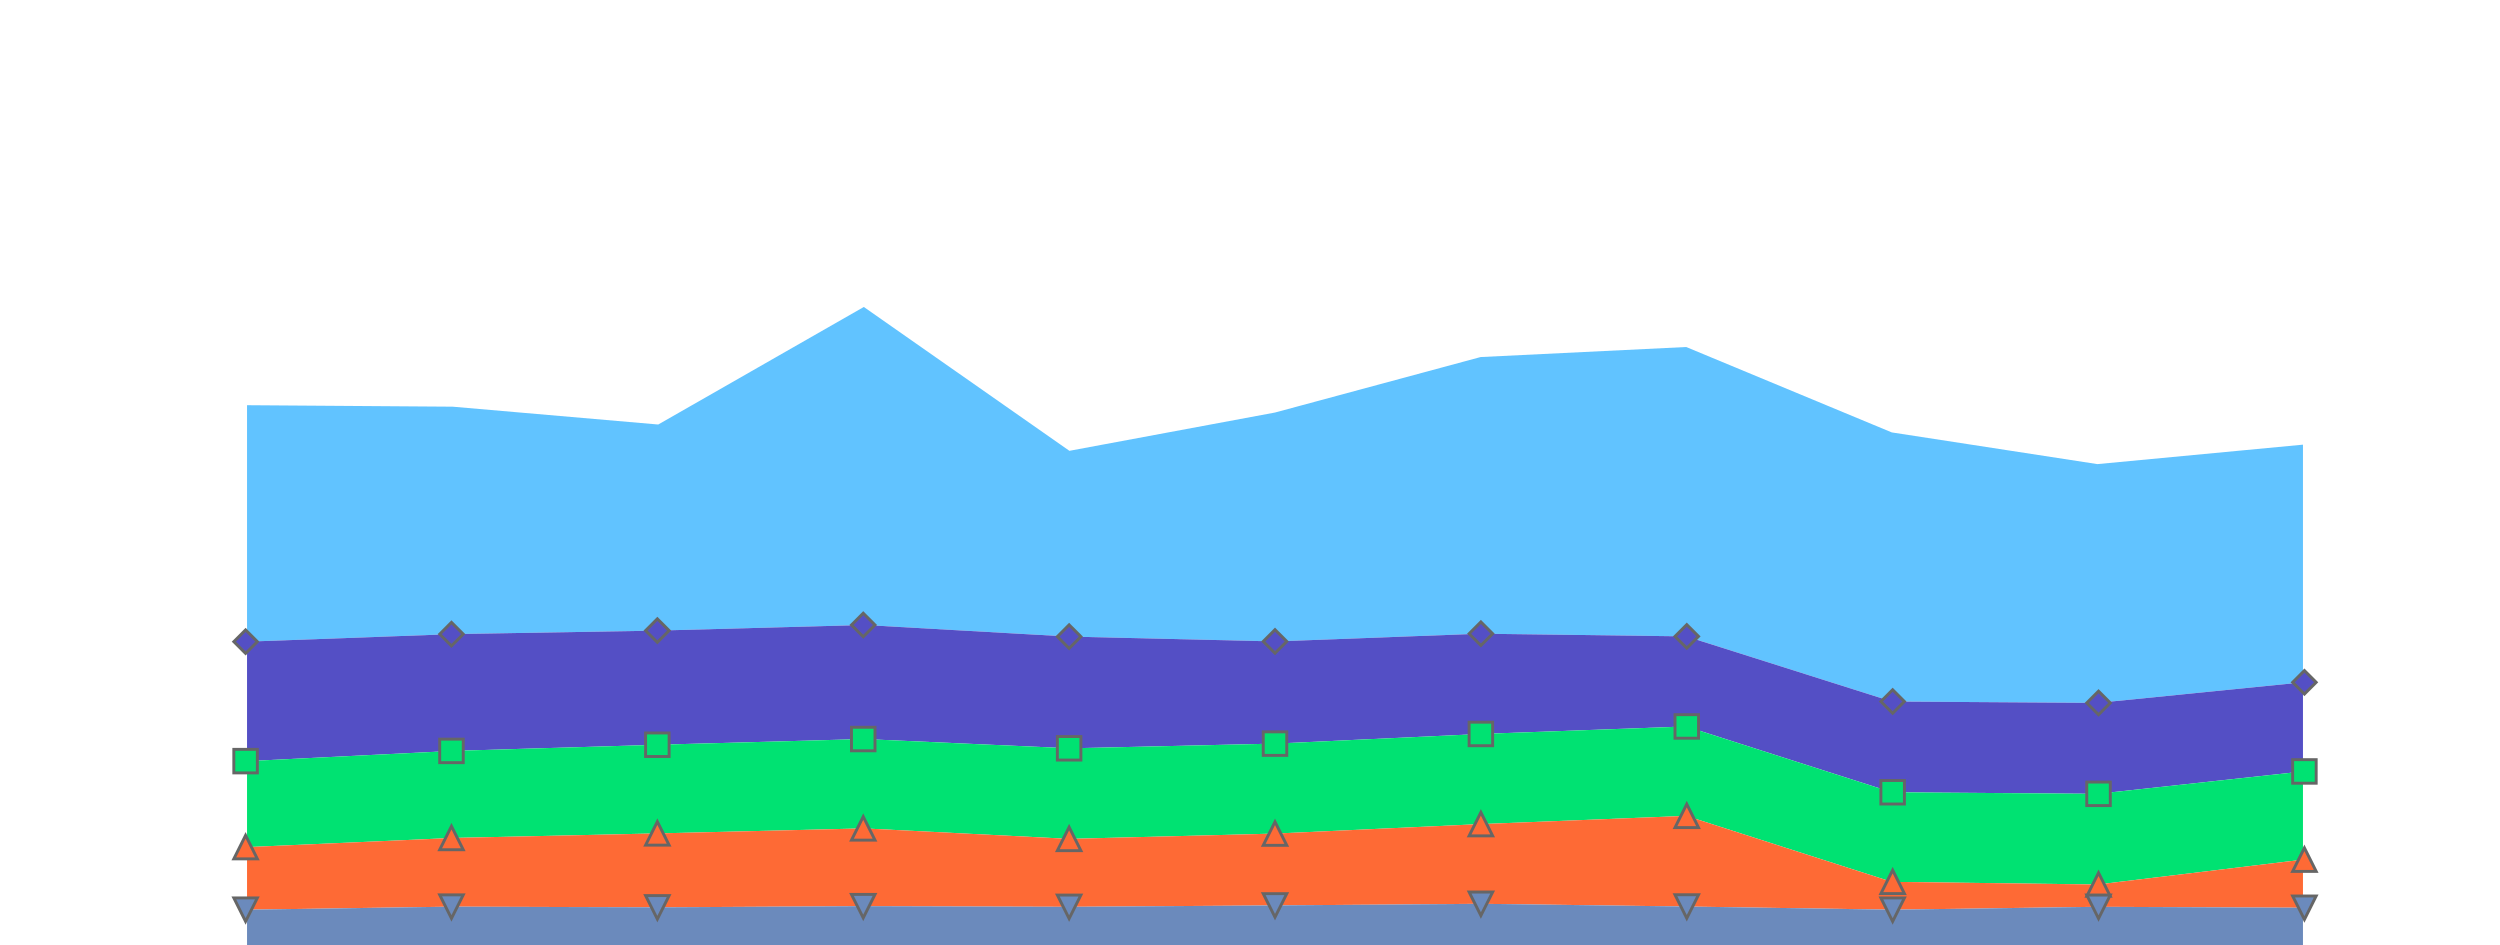
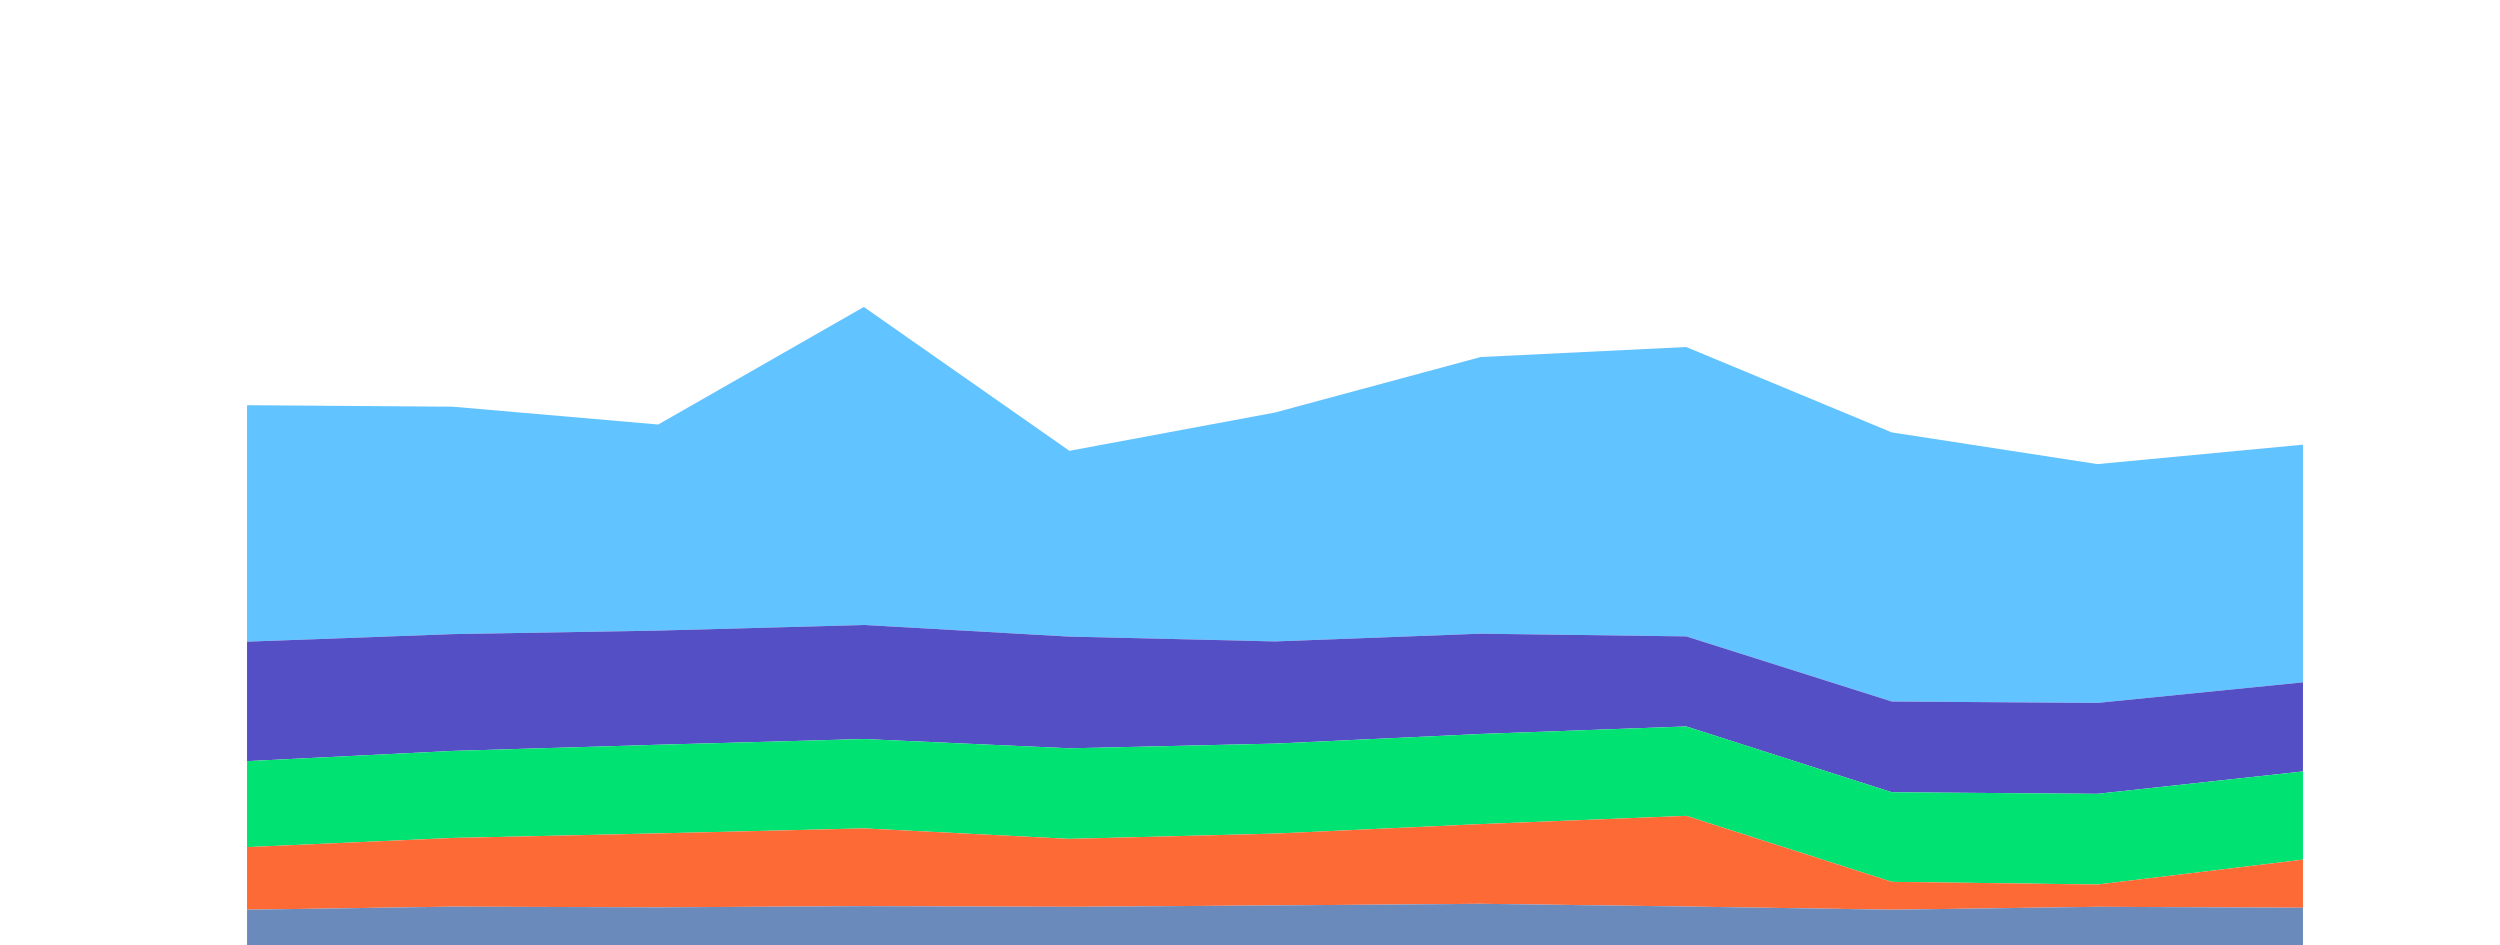
- <svg xmlns="http://www.w3.org/2000/svg" width="900" height="340" viewBox="0,0,850,300" id="svg">
-   <g class="highcharts-series highcharts-series-0 highcharts-area-series highcharts-color-0" data-z-index="0.1" transform="translate(77,68) scale(1 1)" clip-path="url(#highcharts-4v2vbvl-27-)" aria-hidden="true">
-     <path d="M 6.99 59.213 L 76.892 59.717 L 146.794 65.78 L 216.696 25.813 L 286.598 74.722 L 356.5 61.704 L 426.402 42.841 L 496.304 39.427 L 566.206 68.465 L 636.108 79.242 L 706.01 72.627 L 706.01 153.43 L 636.108 160.435 L 566.206 159.955 L 496.304 137.817 L 426.402 136.9 L 356.5 139.531 L 286.598 137.89 L 216.696 133.936 L 146.794 135.843 L 76.892 137.046 L 6.99 139.61 Z" fill-opacity="0.75" fill="#2caffe" />
+ <svg xmlns="http://www.w3.org/2000/svg" height="340" id="svg" tag_name="svg" viewBox="0,0,850,300" width="900">
+   <g aria-hidden="true" class="highcharts-series highcharts-series-0 highcharts-area-series highcharts-color-0" clip-path="url(#highcharts-4v2vbvl-27-)" data-z-index="0.1" id="g_9" tag_name="svg/g_9" transform="translate(77,68) scale(1 1)">
+     <path d="M 6.99 59.213 L 76.892 59.717 L 146.794 65.78 L 216.696 25.813 L 286.598 74.722 L 356.5 61.704 L 426.402 42.841 L 496.304 39.427 L 566.206 68.465 L 636.108 79.242 L 706.01 72.627 L 706.01 153.43 L 636.108 160.435 L 566.206 159.955 L 496.304 137.817 L 426.402 136.9 L 356.5 139.531 L 286.598 137.89 L 216.696 133.936 L 146.794 135.843 L 76.892 137.046 L 6.99 139.61 Z" fill="#2caffe" fill-opacity="0.75" id="path_59" tag_name="svg/g_9/path_59" />
  </g>
-   <g data-z-index="0.1" transform="translate(77,68) scale(1 1)" clip-path="none">
-     <path d="M 6.5 63.213 A 4 4 0 1 1 6.5 63.213 Z" aria-label="x, 2012, 13,234. Ocean transport." fill="#2caffe" stroke="#666666" />
-     <path d="M 76.5 63.717 A 4 4 0 1 1 76.5 63.717 Z" aria-label="x, 2013, 12,729. Ocean transport." fill="#2caffe" stroke="#666666" />
-     <path d="M 146.5 69.78 A 4 4 0 1 1 146.5 69.78 Z" aria-label="x, 2014, 11,533. Ocean transport." fill="#2caffe" stroke="#666666" />
-     <path d="M 216.5 29.813 A 4 4 0 1 1 216.5 29.813 Z" aria-label="x, 2015, 17,798. Ocean transport." fill="#2caffe" stroke="#666666" />
-     <path d="M 286.5 78.722 A 4 4 0 1 1 286.5 78.722 Z" aria-label="x, 2016, 10,398. Ocean transport." fill="#2caffe" stroke="#666666" />
-     <path d="M 356.5 65.704 A 4 4 0 1 1 356.5 65.704 Z" aria-label="x, 2017, 12,811. Ocean transport." fill="#2caffe" stroke="#666666" />
-     <path d="M 426.5 46.841 A 4 4 0 1 1 426.5 46.841 Z" aria-label="x, 2018, 15,483. Ocean transport." fill="#2caffe" stroke="#666666" />
-     <path d="M 496.5 43.427 A 4 4 0 1 1 496.5 43.427 Z" aria-label="x, 2019, 16,196. Ocean transport." fill="#2caffe" stroke="#666666" />
-     <path d="M 566.5 72.465 A 4 4 0 1 1 566.5 72.465 Z" aria-label="x, 2020, 15,060. Ocean transport." fill="#2caffe" stroke="#666666">
-         </path>
-     <path d="M 636.5 83.242 A 4 4 0 1 1 636.5 83.242 Z" aria-label="x, 2021, 13,365. Ocean transport." fill="#2caffe" stroke="#666666">
-         </path>
-     <path d="M 706.5 76.627 A 4 4 0 1 1 706.5 76.627 Z" aria-label="x, 2022, 13,301. Ocean transport." fill="#2caffe" stroke="#666666">
-         </path>
+   <g aria-hidden="true" class="highcharts-series highcharts-series-1 highcharts-area-series highcharts-color-1" clip-path="url(#highcharts-4v2vbvl-27-)" data-z-index="0.1" id="g_7" tag_name="svg/g_7" transform="translate(77,68) scale(1 1)">
+     <path d="M 6.99 139.61 L 76.892 137.046 L 146.794 135.843 L 216.696 133.936 L 286.598 137.89 L 356.5 139.531 L 426.402 136.9 L 496.304 137.817 L 566.206 159.955 L 636.108 160.435 L 706.01 153.43 L 706.01 183.732 L 636.108 191.344 L 566.206 190.81 L 496.304 168.435 L 426.402 170.987 L 356.5 174.274 L 286.598 175.865 L 216.696 172.718 L 146.794 174.656 L 76.892 176.752 L 6.99 180.227 Z" fill="#544fc5" id="path_47" tag_name="svg/g_7/path_47">
+ </path>
  </g>
-   <g class="highcharts-series highcharts-series-1 highcharts-area-series highcharts-color-1" data-z-index="0.1" transform="translate(77,68) scale(1 1)" clip-path="url(#highcharts-4v2vbvl-27-)" aria-hidden="true">
-     <path d="M 6.99 139.61 L 76.892 137.046 L 146.794 135.843 L 216.696 133.936 L 286.598 137.89 L 356.5 139.531 L 426.402 136.9 L 496.304 137.817 L 566.206 159.955 L 636.108 160.435 L 706.01 153.43 L 706.01 183.732 L 636.108 191.344 L 566.206 190.81 L 496.304 168.435 L 426.402 170.987 L 356.5 174.274 L 286.598 175.865 L 216.696 172.718 L 146.794 174.656 L 76.892 176.752 L 6.99 180.227 Z" fill="#544fc5">
-         </path>
+   <g aria-hidden="true" class="highcharts-series highcharts-series-2 highcharts-area-series " clip-path="url(#highcharts-4v2vbvl-27-)" data-z-index="0.1" id="g_5" tag_name="svg/g_5" transform="translate(77,68) scale(1 1)">
+     <path d="M 6.99 180.227 L 76.892 176.752 L 146.794 174.656 L 216.696 172.718 L 286.598 175.865 L 356.5 174.274 L 426.402 170.987 L 496.304 168.435 L 566.206 190.81 L 636.108 191.344 L 706.01 183.732 L 706.01 213.712 L 636.108 222.181 L 566.206 221.276 L 496.304 198.835 L 426.402 201.635 L 356.5 204.861 L 286.598 206.665 L 216.696 203.099 L 146.794 204.794 L 76.892 206.35 L 6.99 209.46 Z" fill="#00e272" id="path_35" tag_name="svg/g_5/path_35">
+ </path>
  </g>
-   <g transform="translate(77,68) scale(1 1)">
-     <path d="M 6.5 135.61 L 10.5 139.61 L 6.5 143.61 L 2.5 139.61 Z" aria-label="x, 2012, 6,686. Households." fill="#544fc5" stroke="#666666" />
-     <path d="M 76.5 133.046 L 80.5 137.046 L 76.5 141.046 L 72.5 137.046 Z" aria-label="x, 2013, 6,536. Households." fill="#544fc5" stroke="#666666" />
-     <path d="M 146.5 131.843 L 150.5 135.843 L 146.5 139.843 L 142.5 135.843 Z" aria-label="x, 2014, 6,389. Households." fill="#544fc5" stroke="#666666" />
-     <path d="M 216.5 129.936 L 220.5 133.936 L 216.5 137.936 L 212.5 133.936 Z" aria-label="x, 2015, 6,384. Households." fill="#544fc5" stroke="#666666" />
-     <path d="M 286.5 133.89 L 290.5 137.89 L 286.5 141.89 L 282.5 137.89 Z" aria-label="x, 2016, 6,251. Households." fill="#544fc5" stroke="#666666" />
-     <path d="M 356.5 135.531 L 360.5 139.531 L 356.5 143.531 L 352.5 139.531 Z" aria-label="x, 2017, 5,719. Households." fill="#544fc5" stroke="#666666" />
-     <path d="M 426.5 132.9 L 430.5 136.9 L 426.5 140.9 L 422.5 136.9 Z" aria-label="x, 2018, 5,611. Households." fill="#544fc5" stroke="#666666" />
-     <path d="M 496.5 133.817 L 500.5 137.817 L 496.5 141.817 L 492.5 137.817 Z" aria-label="x, 2019, 5,040. Households." fill="#544fc5" stroke="#666666" />
-     <path d="M 566.5 155.955 L 570.5 159.955 L 566.5 163.955 L 562.5 159.955 Z" aria-label="x, 2020, 5,079. Households." fill="#544fc5" stroke="#666666" />
-     <path d="M 636.5 156.435 L 640.5 160.435 L 636.5 164.435 L 632.5 160.435 Z" aria-label="x, 2021, 5,088. Households." fill="#544fc5" stroke="#666666" />
-     <path d="M 706.5 149.43 L 710.5 153.43 L 706.5 157.43 L 702.5 153.43 Z" aria-label="x, 2022, 4,988. Households." fill="#544fc5" stroke="#666666" />
+   <g aria-hidden="true" class="highcharts-series highcharts-series-3 highcharts-area-series highcharts-color-3" clip-path="url(#highcharts-4v2vbvl-27-)" data-z-index="0.1" id="g_3" tag_name="svg/g_3" transform="translate(77,68) scale(1 1)">
+     <path d="M 6.99 209.46 L 76.892 206.35 L 146.794 204.794 L 216.696 203.099 L 286.598 206.665 L 356.5 204.861 L 426.402 201.635 L 496.304 198.835 L 566.206 221.276 L 636.108 222.181 L 706.01 213.712 L 706.01 230.078 L 636.108 229.756 L 566.206 230.741 L 496.304 229.659 L 426.402 228.736 L 356.5 229.283 L 286.598 229.763 L 216.696 229.532 L 146.794 229.939 L 76.892 229.702 L 6.99 230.735 Z" fill="#fe6a35" id="path_23" tag_name="svg/g_3/path_23">
+ </path>
  </g>
-   <g class="highcharts-series highcharts-series-2 highcharts-area-series " data-z-index="0.1" transform="translate(77,68) scale(1 1)" clip-path="url(#highcharts-4v2vbvl-27-)" aria-hidden="true">
-     <path d="M 6.99 180.227 L 76.892 176.752 L 146.794 174.656 L 216.696 172.718 L 286.598 175.865 L 356.5 174.274 L 426.402 170.987 L 496.304 168.435 L 566.206 190.81 L 636.108 191.344 L 706.01 183.732 L 706.01 213.712 L 636.108 222.181 L 566.206 221.276 L 496.304 198.835 L 426.402 201.635 L 356.5 204.861 L 286.598 206.665 L 216.696 203.099 L 146.794 204.794 L 76.892 206.35 L 6.99 209.46 Z" fill="#00e272">
-         </path>
-   </g>
-   <g transform="translate(77,68) scale(1 1)">
-     <path d="M 2.5 176.227 L 10.5 176.227 L 10.5 184.227 L 2.5 184.227 Z" aria-label="x, 2012, 4,812. Agriculture and hunting." fill="#00e272" stroke="#666666" />
-     <path d="M 72.5 172.752 L 80.5 172.752 L 80.5 180.752 L 72.5 180.752 Z" aria-label="x, 2013, 4,872. Agriculture and hunting." fill="#00e272" stroke="#666666" />
-     <path d="M 142.5 170.656 L 150.5 170.656 L 150.5 178.656 L 142.5 178.656 Z" aria-label="x, 2014, 4,961. Agriculture and hunting." fill="#00e272" stroke="#666666" />
-     <path d="M 212.5 168.718 L 220.5 168.718 L 220.5 176.718 L 212.5 176.718 Z" aria-label="x, 2015, 5,001. Agriculture and hunting." fill="#00e272" stroke="#666666" />
-     <path d="M 282.5 171.865 L 290.5 171.865 L 290.5 179.865 L 282.5 179.865 Z" aria-label="x, 2016, 5,070. Agriculture and hunting." fill="#00e272" stroke="#666666" />
-     <path d="M 352.5 170.274 L 360.5 170.274 L 360.5 178.274 L 352.5 178.274 Z" aria-label="x, 2017, 5,035. Agriculture and hunting." fill="#00e272" stroke="#666666" />
-     <path d="M 422.5 166.987 L 430.5 166.987 L 430.5 174.987 L 422.5 174.987 Z" aria-label="x, 2018, 5,045. Agriculture and hunting." fill="#00e272" stroke="#666666" />
-     <path d="M 492.5 164.435 L 500.5 164.435 L 500.5 172.435 L 492.5 172.435 Z" aria-label="x, 2019, 5,004. Agriculture and hunting." fill="#00e272" stroke="#666666" />
-     <path d="M 562.5 186.81 L 570.5 186.81 L 570.5 194.81 L 562.5 194.81 Z" aria-label="x, 2020, 5,015. Agriculture and hunting." fill="#00e272" stroke="#666666" />
-     <path d="M 632.5 187.344 L 640.5 187.344 L 640.5 195.344 L 632.5 195.344 Z" aria-label="x, 2021, 5,076. Agriculture and hunting." fill="#00e272" stroke="#666666" />
-     <path d="M 702.5 179.732 L 710.5 179.732 L 710.5 187.732 L 702.5 187.732 Z" aria-label="x, 2022, 4,935. Agriculture and hunting." fill="#00e272" stroke="#666666" />
-   </g>
-   <g class="highcharts-series highcharts-series-3 highcharts-area-series highcharts-color-3" data-z-index="0.1" transform="translate(77,68) scale(1 1)" clip-path="url(#highcharts-4v2vbvl-27-)" aria-hidden="true">
-     <path d="M 6.99 209.46 L 76.892 206.35 L 146.794 204.794 L 216.696 203.099 L 286.598 206.665 L 356.5 204.861 L 426.402 201.635 L 496.304 198.835 L 566.206 221.276 L 636.108 222.181 L 706.01 213.712 L 706.01 230.078 L 636.108 229.756 L 566.206 230.741 L 496.304 229.659 L 426.402 228.736 L 356.5 229.283 L 286.598 229.763 L 216.696 229.532 L 146.794 229.939 L 76.892 229.702 L 6.99 230.735 Z" fill="#fe6a35">
-         </path>
-   </g>
-   <g data-z-index="0.1" transform="translate(77,68) scale(1 1)">
-     <path d="M 6.5 205.46 L 10.5 213.46 L 2.5 213.46 Z" aria-label="x, 2012, 3,502. Air transport." fill="#fe6a35" stroke="#666666" />
-     <path d="M 76.5 202.35 L 80.5 210.35 L 72.5 210.35 Z" aria-label="x, 2013, 3,844. Air transport." fill="#fe6a35" stroke="#666666" />
-     <path d="M 146.5 200.794 L 150.5 208.794 L 142.5 208.794 Z" aria-label="x, 2014, 4,139. Air transport." fill="#fe6a35" stroke="#666666" />
-     <path d="M 216.5 199.099 L 220.5 207.099 L 212.5 207.099 Z" aria-label="x, 2015, 4,351. Air transport." fill="#fe6a35" stroke="#666666" />
-     <path d="M 286.5 202.665 L 290.5 210.665 L 282.5 210.665 Z" aria-label="x, 2016, 3,802. Air transport." fill="#fe6a35" stroke="#666666" />
-     <path d="M 356.5 200.861 L 360.5 208.861 L 352.5 208.861 Z" aria-label="x, 2017, 4,020. Air transport." fill="#fe6a35" stroke="#666666" />
-     <path d="M 426.5 197.635 L 430.5 205.635 L 422.5 205.635 Z" aria-label="x, 2018, 4,461. Air transport." fill="#fe6a35" stroke="#666666" />
-     <path d="M 496.5 194.835 L 500.5 202.835 L 492.5 202.835 Z" aria-label="x, 2019, 5,074. Air transport." fill="#fe6a35" stroke="#666666" />
-     <path d="M 566.5 217.276 L 570.5 225.276 L 562.5 225.276 Z" aria-label="x, 2020, 1,558. Air transport." fill="#fe6a35" stroke="#666666" />
-     <path d="M 636.5 218.181 L 640.5 226.181 L 632.5 226.181 Z" aria-label="x, 2021, 1,247. Air transport." fill="#fe6a35" stroke="#666666" />
-     <path d="M 706.5 209.712 L 710.5 217.712 L 702.5 217.712 Z" aria-label="x, 2022, 2,694. Air transport." fill="#fe6a35" stroke="#666666" />
-   </g>
-   <g class="highcharts-series highcharts-series-4 highcharts-area-series highcharts-color-4" data-z-index="0.1" transform="translate(77,68) scale(1 1)" clip-path="url(#highcharts-4v2vbvl-27-)" aria-hidden="true">
-     <path d="M 6.99 230.735 L 76.892 229.702 L 146.794 229.939 L 216.696 229.532 L 286.598 229.763 L 356.5 229.283 L 426.402 228.736 L 496.304 229.659 L 566.206 230.741 L 636.108 229.756 L 706.01 230.078 L 706.01 243 L 636.108 243 L 566.206 243 L 496.304 243 L 426.402 243 L 356.5 243 L 286.598 243 L 216.696 243 L 146.794 243 L 76.892 243 L 6.99 243 Z" fill="#6b8abc">
-         </path>
-   </g>
-   <g data-z-index="0.1" transform="translate(77,68) scale(1 1)">
-     <path d="M 2.5 226.735 L 10.5 226.735 L 6.5 234.735 Z" aria-label="x, 2012, 2,019. Construction." fill="#6b8abc" stroke="#666666" />
-     <path d="M 72.5 225.702 L 80.5 225.702 L 76.5 233.702 Z" aria-label="x, 2013, 2,189. Construction." fill="#6b8abc" stroke="#666666" />
-     <path d="M 142.5 225.939 L 150.5 225.939 L 146.5 233.939 Z" aria-label="x, 2014, 2,150. Construction." fill="#6b8abc" stroke="#666666" />
-     <path d="M 212.5 225.532 L 220.5 225.532 L 216.5 233.532 Z" aria-label="x, 2015, 2,217. Construction." fill="#6b8abc" stroke="#666666" />
-     <path d="M 282.5 225.763 L 290.5 225.763 L 286.5 233.763 Z" aria-label="x, 2016, 2,179. Construction." fill="#6b8abc" stroke="#666666" />
-     <path d="M 352.5 225.283 L 360.5 225.283 L 356.5 233.283 Z" aria-label="x, 2017, 2,258. Construction." fill="#6b8abc" stroke="#666666" />
-     <path d="M 422.5 224.736 L 430.5 224.736 L 426.5 232.736 Z" aria-label="x, 2018, 2,348. Construction." fill="#6b8abc" stroke="#666666" />
-     <path d="M 492.5 225.659 L 500.5 225.659 L 496.5 233.659 Z" aria-label="x, 2019, 2,196. Construction." fill="#6b8abc" stroke="#666666" />
-     <path d="M 562.5 226.741 L 570.5 226.741 L 566.5 234.741 Z" aria-label="x, 2020, 2,018. Construction." fill="#6b8abc" stroke="#666666" />
-     <path d="M 632.5 225.756 L 640.5 225.756 L 636.5 233.756 Z" aria-label="x, 2021, 2,180. Construction." fill="#6b8abc" stroke="#666666" />
-     <path d="M 702.5 226.078 L 710.5 226.078 L 706.5 234.078 Z" fill="#6b8abc" stroke="#666666" />
+   <g aria-hidden="true" class="highcharts-series highcharts-series-4 highcharts-area-series highcharts-color-4" clip-path="url(#highcharts-4v2vbvl-27-)" data-z-index="0.1" id="g_1" tag_name="svg/g_1" transform="translate(77,68) scale(1 1)">
+     <path d="M 6.99 230.735 L 76.892 229.702 L 146.794 229.939 L 216.696 229.532 L 286.598 229.763 L 356.5 229.283 L 426.402 228.736 L 496.304 229.659 L 566.206 230.741 L 636.108 229.756 L 706.01 230.078 L 706.01 243 L 636.108 243 L 566.206 243 L 496.304 243 L 426.402 243 L 356.5 243 L 286.598 243 L 216.696 243 L 146.794 243 L 76.892 243 L 6.99 243 Z" fill="#6b8abc" id="path_11" tag_name="svg/g_1/path_11">
+ </path>
  </g>
</svg>
